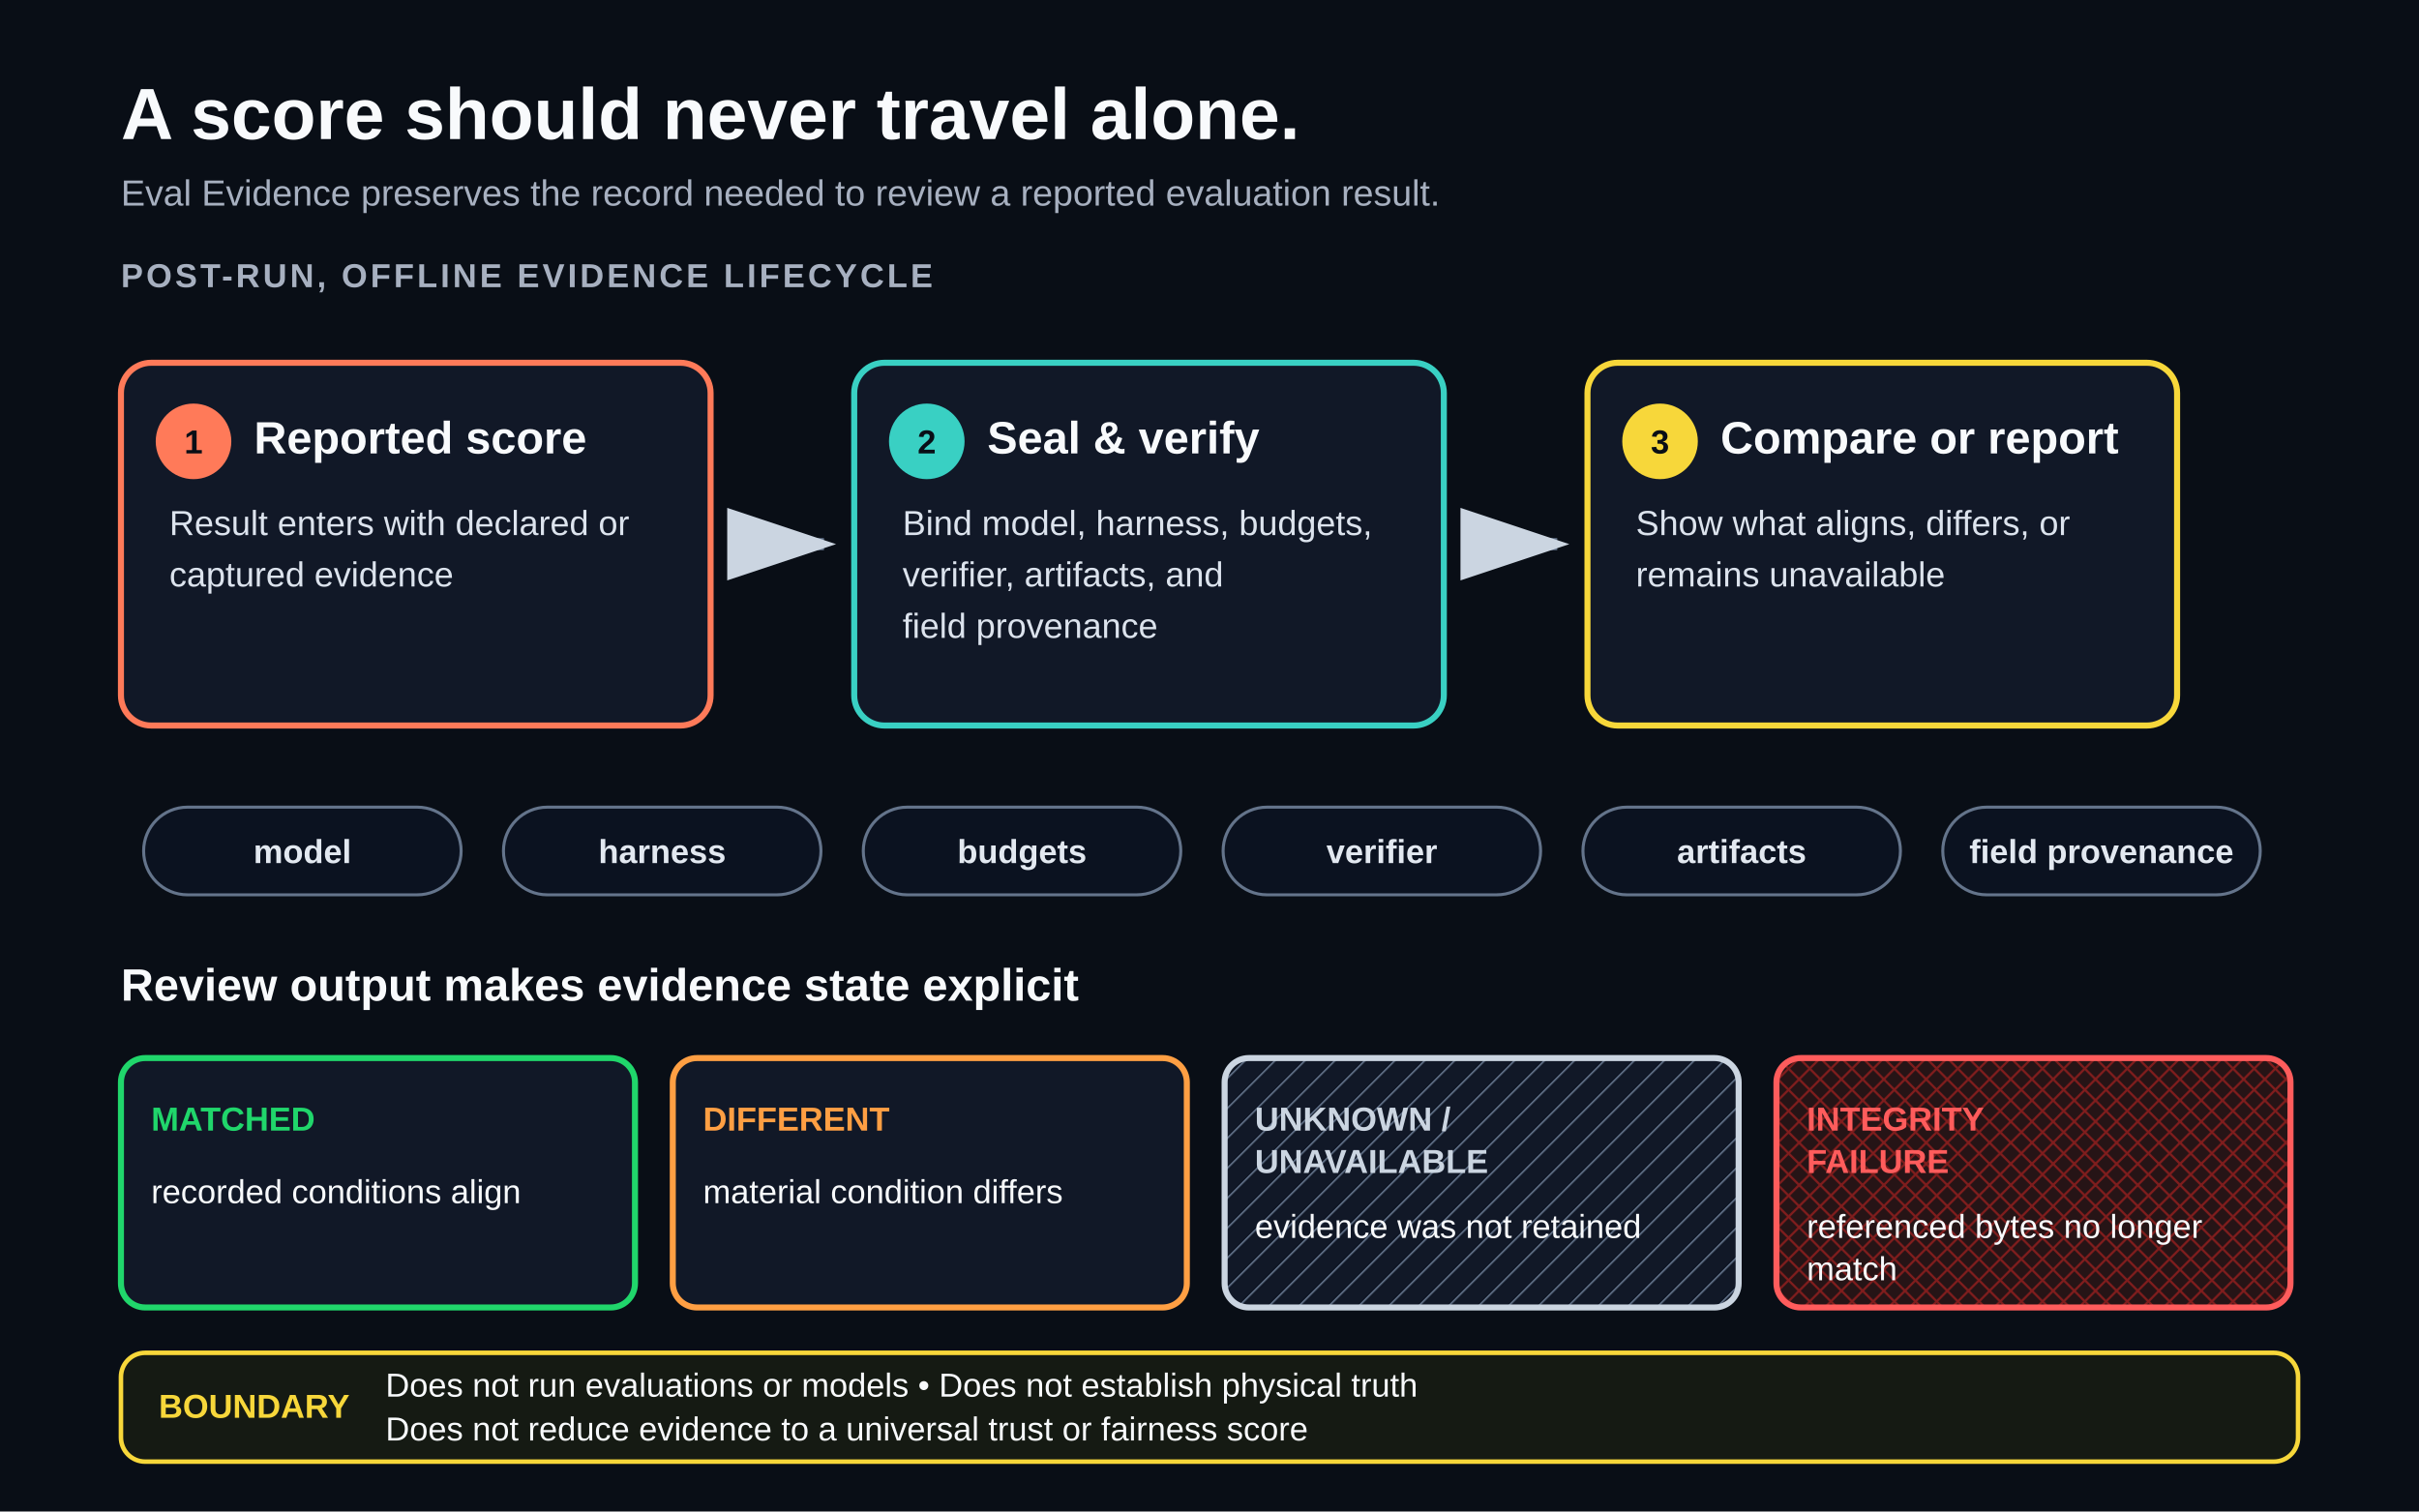
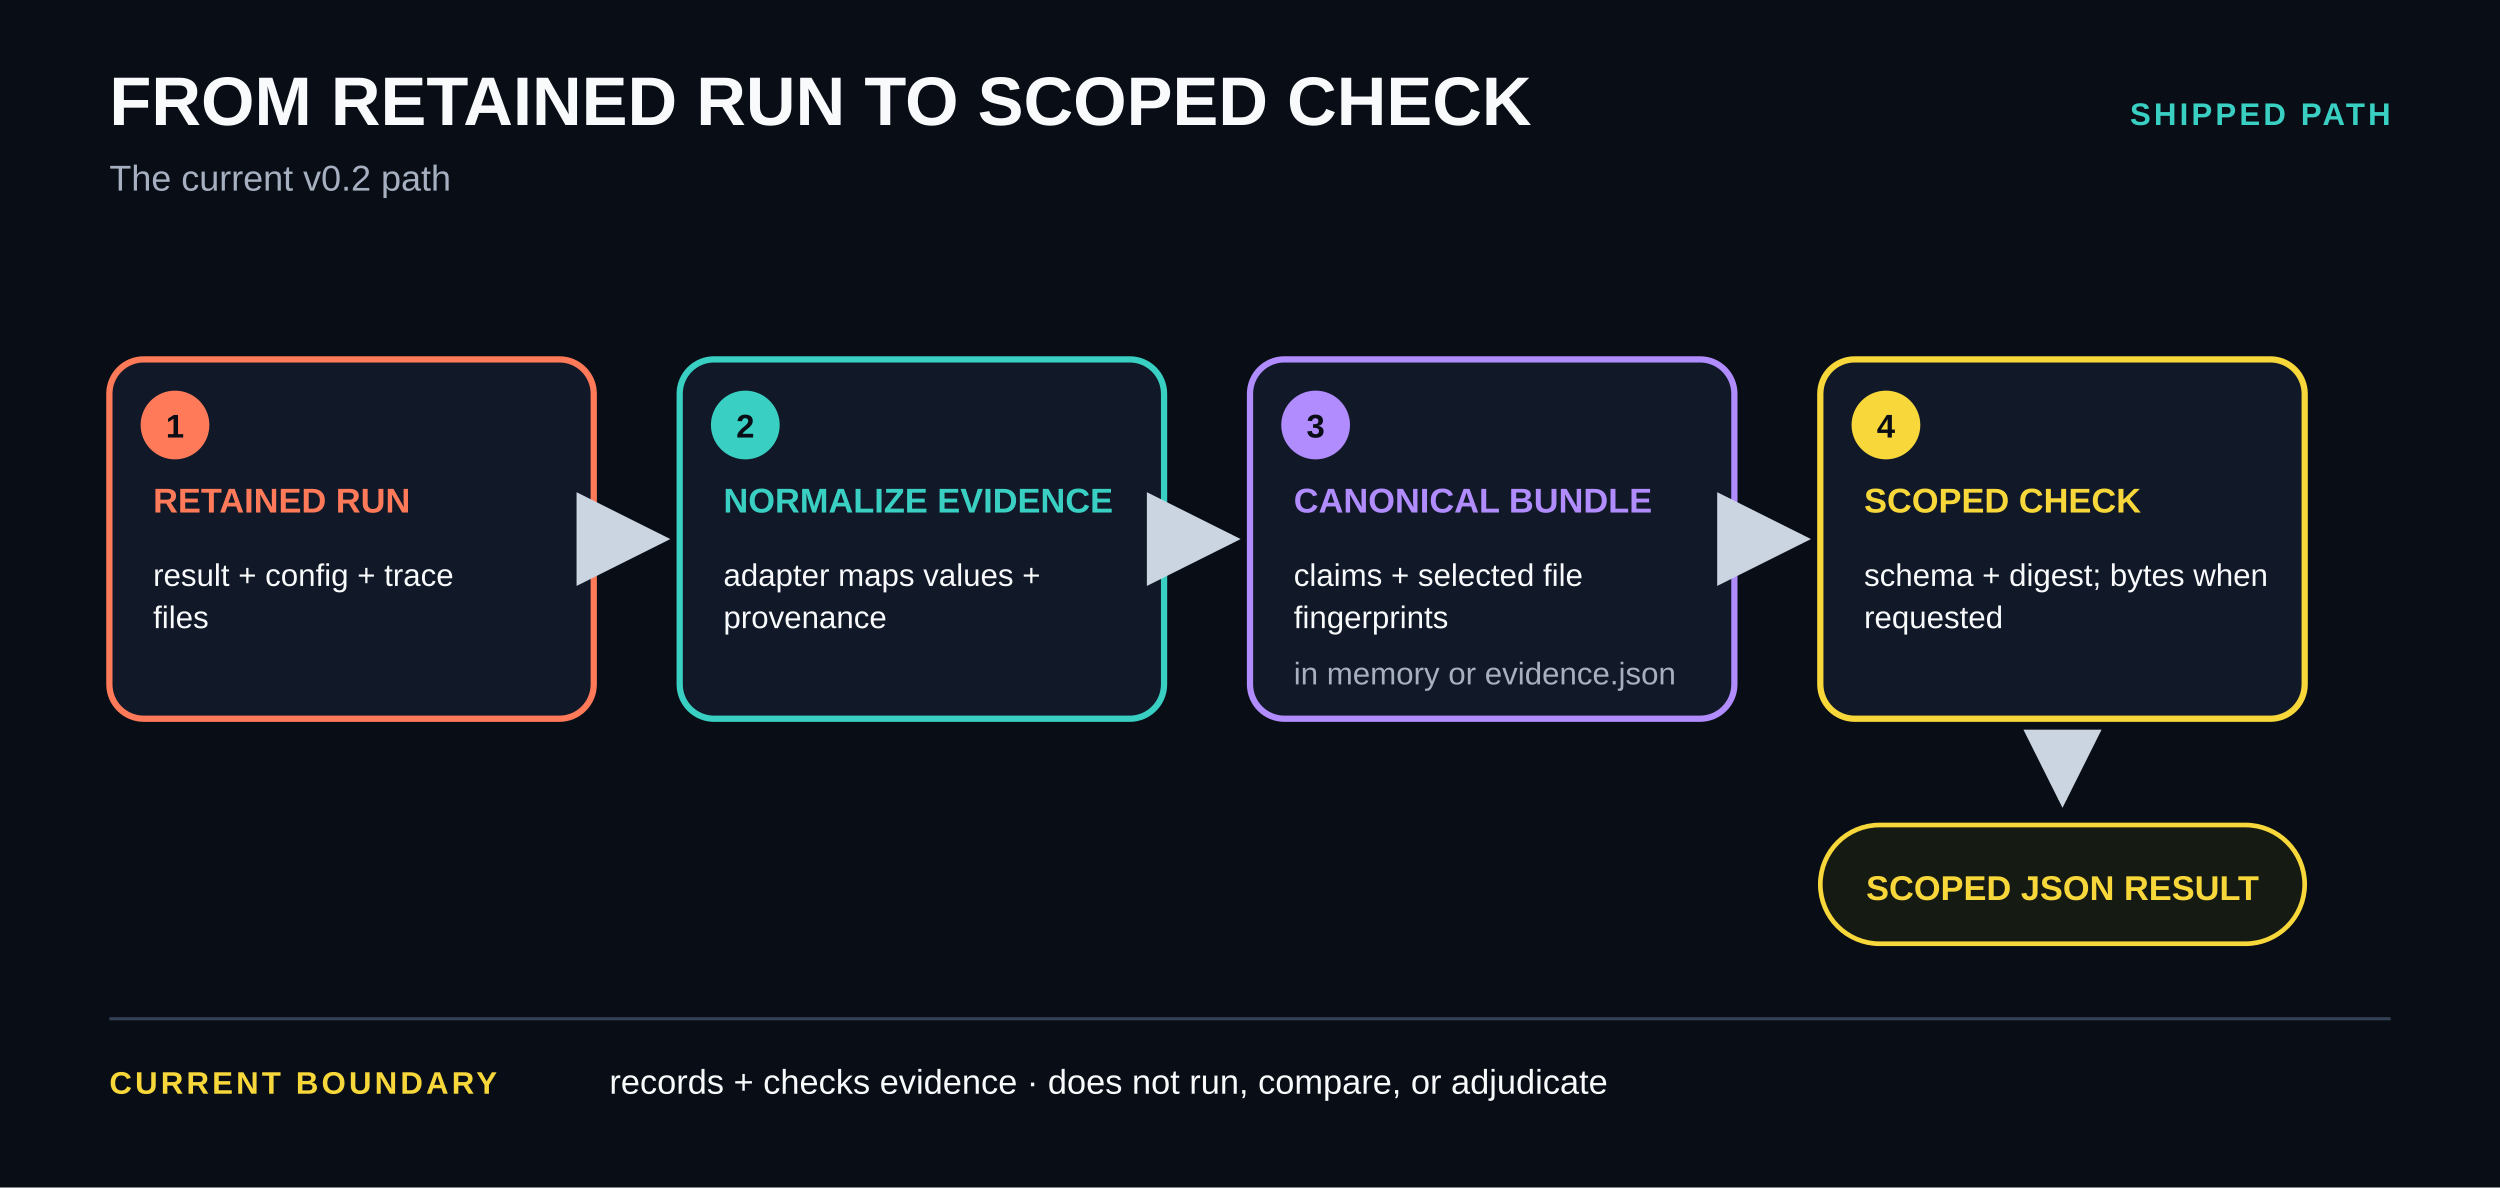
- <svg xmlns="http://www.w3.org/2000/svg" width="1600" height="1000" viewBox="0 0 1600 1000" role="img" aria-labelledby="figure-title figure-desc">
+ <svg xmlns="http://www.w3.org/2000/svg" width="1600" height="760" viewBox="0 0 1600 760" role="img" aria-labelledby="figure-title figure-desc">
  <defs>
-     <marker id="arrow" markerWidth="10" markerHeight="10" refX="8" refY="3" orient="auto">
-       <path d="M0,0 L0,6 L9,3 z" fill="#CBD5E1" />
+     <marker id="arrow" markerWidth="11" markerHeight="11" refX="9" refY="5" orient="auto">
+       <path d="M0 0 L0 10 L10 5 Z" fill="#CBD5E1" />
    </marker>
  </defs>
-   <defs>
-     <pattern id="unknown-pattern" width="14" height="14" patternUnits="userSpaceOnUse" patternTransform="rotate(45)">
-       <rect width="14" height="14" fill="#111827" />
-       <line x1="0" y1="0" x2="0" y2="14" stroke="#64748B" stroke-width="2" />
-     </pattern>
-     <pattern id="failure-pattern" width="14" height="14" patternUnits="userSpaceOnUse">
-       <rect width="14" height="14" fill="#261416" />
-       <path d="M0 0L14 14M14 0L0 14" stroke="#7F1D1D" stroke-width="1.5" />
-     </pattern>
-   </defs>
-   <rect width="1600" height="1000" fill="#090E16" />
-   <text x="80" y="92" fill="#F8FAFC" font-family="Arial, sans-serif" font-size="48" font-weight="700">A score should never travel alone.</text>
-   <text x="80" y="136" fill="#A7B0C0" font-family="Arial, sans-serif" font-size="24">Eval Evidence preserves the record needed to review a reported evaluation result.</text>
-   <text x="80" y="190" fill="#A7B0C0" font-family="Arial, sans-serif" font-size="22" font-weight="700" letter-spacing="2">POST-RUN, OFFLINE EVIDENCE LIFECYCLE</text>
-   <rect x="80" y="240" width="390" height="240" rx="20" fill="#111827" stroke="#FF7A59" stroke-width="4" />
-   <circle cx="128" cy="292" r="25" fill="#FF7A59" />
-   <text x="128" y="300" text-anchor="middle" fill="#090E16" font-family="Arial, sans-serif" font-size="22" font-weight="700">1</text>
-   <text x="168" y="300" fill="#F8FAFC" font-family="Arial, sans-serif" font-size="30" font-weight="700">Reported score</text>
-   <text x="112" y="354" fill="#DCE3ED" font-family="Arial, sans-serif" font-size="23">Result enters with declared or</text>
-   <text x="112" y="388" fill="#DCE3ED" font-family="Arial, sans-serif" font-size="23">captured evidence</text>
-   <path d="M485 360 H545" stroke="#64748B" stroke-width="8" marker-end="url(#arrow)" />
-   <rect x="565" y="240" width="390" height="240" rx="20" fill="#111827" stroke="#39D0C3" stroke-width="4" />
-   <circle cx="613" cy="292" r="25" fill="#39D0C3" />
-   <text x="613" y="300" text-anchor="middle" fill="#090E16" font-family="Arial, sans-serif" font-size="22" font-weight="700">2</text>
-   <text x="653" y="300" fill="#F8FAFC" font-family="Arial, sans-serif" font-size="30" font-weight="700">Seal &amp; verify</text>
-   <text x="597" y="354" fill="#DCE3ED" font-family="Arial, sans-serif" font-size="23">Bind model, harness, budgets,</text>
-   <text x="597" y="388" fill="#DCE3ED" font-family="Arial, sans-serif" font-size="23">verifier, artifacts, and</text>
-   <text x="597" y="422" fill="#DCE3ED" font-family="Arial, sans-serif" font-size="23">field provenance</text>
-   <path d="M970 360 H1030" stroke="#64748B" stroke-width="8" marker-end="url(#arrow)" />
-   <rect x="1050" y="240" width="390" height="240" rx="20" fill="#111827" stroke="#F7D73A" stroke-width="4" />
-   <circle cx="1098" cy="292" r="25" fill="#F7D73A" />
-   <text x="1098" y="300" text-anchor="middle" fill="#090E16" font-family="Arial, sans-serif" font-size="22" font-weight="700">3</text>
-   <text x="1138" y="300" fill="#F8FAFC" font-family="Arial, sans-serif" font-size="30" font-weight="700">Compare or report</text>
-   <text x="1082" y="354" fill="#DCE3ED" font-family="Arial, sans-serif" font-size="23">Show what aligns, differs, or</text>
-   <text x="1082" y="388" fill="#DCE3ED" font-family="Arial, sans-serif" font-size="23">remains unavailable</text>
-   <rect x="95" y="534" width="210" height="58" rx="29" fill="#0B1220" stroke="#64748B" stroke-width="2" />
-   <text x="200" y="571" text-anchor="middle" fill="#E2E8F0" font-family="Arial, sans-serif" font-size="22" font-weight="700">model</text>
-   <rect x="333" y="534" width="210" height="58" rx="29" fill="#0B1220" stroke="#64748B" stroke-width="2" />
-   <text x="438" y="571" text-anchor="middle" fill="#E2E8F0" font-family="Arial, sans-serif" font-size="22" font-weight="700">harness</text>
-   <rect x="571" y="534" width="210" height="58" rx="29" fill="#0B1220" stroke="#64748B" stroke-width="2" />
-   <text x="676" y="571" text-anchor="middle" fill="#E2E8F0" font-family="Arial, sans-serif" font-size="22" font-weight="700">budgets</text>
-   <rect x="809" y="534" width="210" height="58" rx="29" fill="#0B1220" stroke="#64748B" stroke-width="2" />
-   <text x="914" y="571" text-anchor="middle" fill="#E2E8F0" font-family="Arial, sans-serif" font-size="22" font-weight="700">verifier</text>
-   <rect x="1047" y="534" width="210" height="58" rx="29" fill="#0B1220" stroke="#64748B" stroke-width="2" />
-   <text x="1152" y="571" text-anchor="middle" fill="#E2E8F0" font-family="Arial, sans-serif" font-size="22" font-weight="700">artifacts</text>
-   <rect x="1285" y="534" width="210" height="58" rx="29" fill="#0B1220" stroke="#64748B" stroke-width="2" />
-   <text x="1390" y="571" text-anchor="middle" fill="#E2E8F0" font-family="Arial, sans-serif" font-size="22" font-weight="700">field provenance</text>
-   <text x="80" y="662" fill="#F8FAFC" font-family="Arial, sans-serif" font-size="30" font-weight="700">Review output makes evidence state explicit</text>
-   <g aria-label="MATCHED">
-     <rect x="80" y="700" width="340" height="165" rx="16" fill="#111827" stroke="#20D66B" stroke-width="4" />
-     <text x="100" y="748" fill="#20D66B" font-family="Arial, sans-serif" font-size="22" font-weight="700">MATCHED</text>
-     <text x="100" y="796" fill="#F8FAFC" font-family="Arial, sans-serif" font-size="22">recorded conditions align</text>
-   </g>
-   <g aria-label="DIFFERENT">
-     <rect x="445" y="700" width="340" height="165" rx="16" fill="#111827" stroke="#FF9F43" stroke-width="4" />
-     <text x="465" y="748" fill="#FF9F43" font-family="Arial, sans-serif" font-size="22" font-weight="700">DIFFERENT</text>
-     <text x="465" y="796" fill="#F8FAFC" font-family="Arial, sans-serif" font-size="22">material condition differs</text>
-   </g>
-   <g aria-label="UNKNOWN / UNAVAILABLE">
-     <rect x="810" y="700" width="340" height="165" rx="16" fill="url(#unknown-pattern)" stroke="#CBD5E1" stroke-width="4" />
-     <text x="830" y="748" fill="#CBD5E1" font-family="Arial, sans-serif" font-size="22" font-weight="700">UNKNOWN /</text>
-     <text x="830" y="776" fill="#CBD5E1" font-family="Arial, sans-serif" font-size="22" font-weight="700">UNAVAILABLE</text>
-     <text x="830" y="819" fill="#F8FAFC" font-family="Arial, sans-serif" font-size="22">evidence was not retained</text>
-   </g>
-   <g aria-label="INTEGRITY FAILURE">
-     <rect x="1175" y="700" width="340" height="165" rx="16" fill="url(#failure-pattern)" stroke="#FF5C5C" stroke-width="4" />
-     <text x="1195" y="748" fill="#FF5C5C" font-family="Arial, sans-serif" font-size="22" font-weight="700">INTEGRITY</text>
-     <text x="1195" y="776" fill="#FF5C5C" font-family="Arial, sans-serif" font-size="22" font-weight="700">FAILURE</text>
-     <text x="1195" y="819" fill="#F8FAFC" font-family="Arial, sans-serif" font-size="22">referenced bytes no longer</text>
-     <text x="1195" y="847" fill="#F8FAFC" font-family="Arial, sans-serif" font-size="22">match</text>
-   </g>
-   <rect x="80" y="895" width="1440" height="72" rx="16" fill="#151A13" stroke="#F7D73A" stroke-width="3" />
-   <text x="105" y="938" fill="#F7D73A" font-family="Arial, sans-serif" font-size="22" font-weight="700">BOUNDARY</text>
-   <text x="255" y="924" fill="#F8FAFC" font-family="Arial, sans-serif" font-size="22">Does not run evaluations or models • Does not establish physical truth</text>
-   <text x="255" y="953" fill="#F8FAFC" font-family="Arial, sans-serif" font-size="22">Does not reduce evidence to a universal trust or fairness score</text>
+   <rect width="1600" height="760" fill="#090E16" />
+   <text x="70" y="80" fill="#F8FAFC" font-family="Arial, sans-serif" font-size="44" font-weight="700">FROM RETAINED RUN TO SCOPED CHECK</text>
+   <text x="70" y="122" fill="#A7B0C0" font-family="Arial, sans-serif" font-size="23">The current v0.2 path</text>
+   <text x="1530" y="80" text-anchor="end" fill="#39D0C3" font-family="Arial, sans-serif" font-size="20" font-weight="700" letter-spacing="2">SHIPPED PATH</text>
+   <rect x="70" y="230" width="310" height="230" rx="22" fill="#111827" stroke="#FF7A59" stroke-width="4" />
+   <circle cx="112" cy="272" r="22" fill="#FF7A59" />
+   <text x="112" y="280" text-anchor="middle" fill="#090E16" font-family="Arial, sans-serif" font-size="21" font-weight="700">1</text>
+   <text x="98" y="328" fill="#FF7A59" font-family="Arial, sans-serif" font-size="22" font-weight="700">RETAINED RUN</text>
+   <text x="98" y="375" fill="#F8FAFC" font-family="Arial, sans-serif" font-size="20">result + config + trace</text>
+   <text x="98" y="402" fill="#F8FAFC" font-family="Arial, sans-serif" font-size="20">files</text>
+   <path d="M388 345 H423" stroke="#CBD5E1" stroke-width="6" marker-end="url(#arrow)" />
+   <rect x="435" y="230" width="310" height="230" rx="22" fill="#111827" stroke="#39D0C3" stroke-width="4" />
+   <circle cx="477" cy="272" r="22" fill="#39D0C3" />
+   <text x="477" y="280" text-anchor="middle" fill="#090E16" font-family="Arial, sans-serif" font-size="21" font-weight="700">2</text>
+   <text x="463" y="328" fill="#39D0C3" font-family="Arial, sans-serif" font-size="22" font-weight="700">NORMALIZE EVIDENCE</text>
+   <text x="463" y="375" fill="#F8FAFC" font-family="Arial, sans-serif" font-size="20">adapter maps values +</text>
+   <text x="463" y="402" fill="#F8FAFC" font-family="Arial, sans-serif" font-size="20">provenance</text>
+   <path d="M753 345 H788" stroke="#CBD5E1" stroke-width="6" marker-end="url(#arrow)" />
+   <rect x="800" y="230" width="310" height="230" rx="22" fill="#111827" stroke="#B18CFF" stroke-width="4" />
+   <circle cx="842" cy="272" r="22" fill="#B18CFF" />
+   <text x="842" y="280" text-anchor="middle" fill="#090E16" font-family="Arial, sans-serif" font-size="21" font-weight="700">3</text>
+   <text x="828" y="328" fill="#B18CFF" font-family="Arial, sans-serif" font-size="22" font-weight="700">CANONICAL BUNDLE</text>
+   <text x="828" y="375" fill="#F8FAFC" font-family="Arial, sans-serif" font-size="20">claims + selected file</text>
+   <text x="828" y="402" fill="#F8FAFC" font-family="Arial, sans-serif" font-size="20">fingerprints</text>
+   <text x="828" y="438" fill="#A7B0C0" font-family="Arial, sans-serif" font-size="20">in memory or evidence.json</text>
+   <path d="M1118 345 H1153" stroke="#CBD5E1" stroke-width="6" marker-end="url(#arrow)" />
+   <rect x="1165" y="230" width="310" height="230" rx="22" fill="#111827" stroke="#F7D73A" stroke-width="4" />
+   <circle cx="1207" cy="272" r="22" fill="#F7D73A" />
+   <text x="1207" y="280" text-anchor="middle" fill="#090E16" font-family="Arial, sans-serif" font-size="21" font-weight="700">4</text>
+   <text x="1193" y="328" fill="#F7D73A" font-family="Arial, sans-serif" font-size="22" font-weight="700">SCOPED CHECK</text>
+   <text x="1193" y="375" fill="#F8FAFC" font-family="Arial, sans-serif" font-size="20">schema + digest; bytes when</text>
+   <text x="1193" y="402" fill="#F8FAFC" font-family="Arial, sans-serif" font-size="20">requested</text>
+   <path d="M1320 468 V512" stroke="#F7D73A" stroke-width="5" marker-end="url(#arrow)" />
+   <rect x="1165" y="528" width="310" height="76" rx="38" fill="#151A13" stroke="#F7D73A" stroke-width="3" />
+   <text x="1320" y="576" text-anchor="middle" fill="#F7D73A" font-family="Arial, sans-serif" font-size="22" font-weight="700">SCOPED JSON RESULT</text>
+   <line x1="70" y1="652" x2="1530" y2="652" stroke="#334155" stroke-width="2" />
+   <text x="70" y="700" fill="#F7D73A" font-family="Arial, sans-serif" font-size="20" font-weight="700" letter-spacing="2">CURRENT BOUNDARY</text>
+   <text x="390" y="700" fill="#F8FAFC" font-family="Arial, sans-serif" font-size="22">records + checks evidence  ·  does not run, compare, or adjudicate</text>
</svg>
